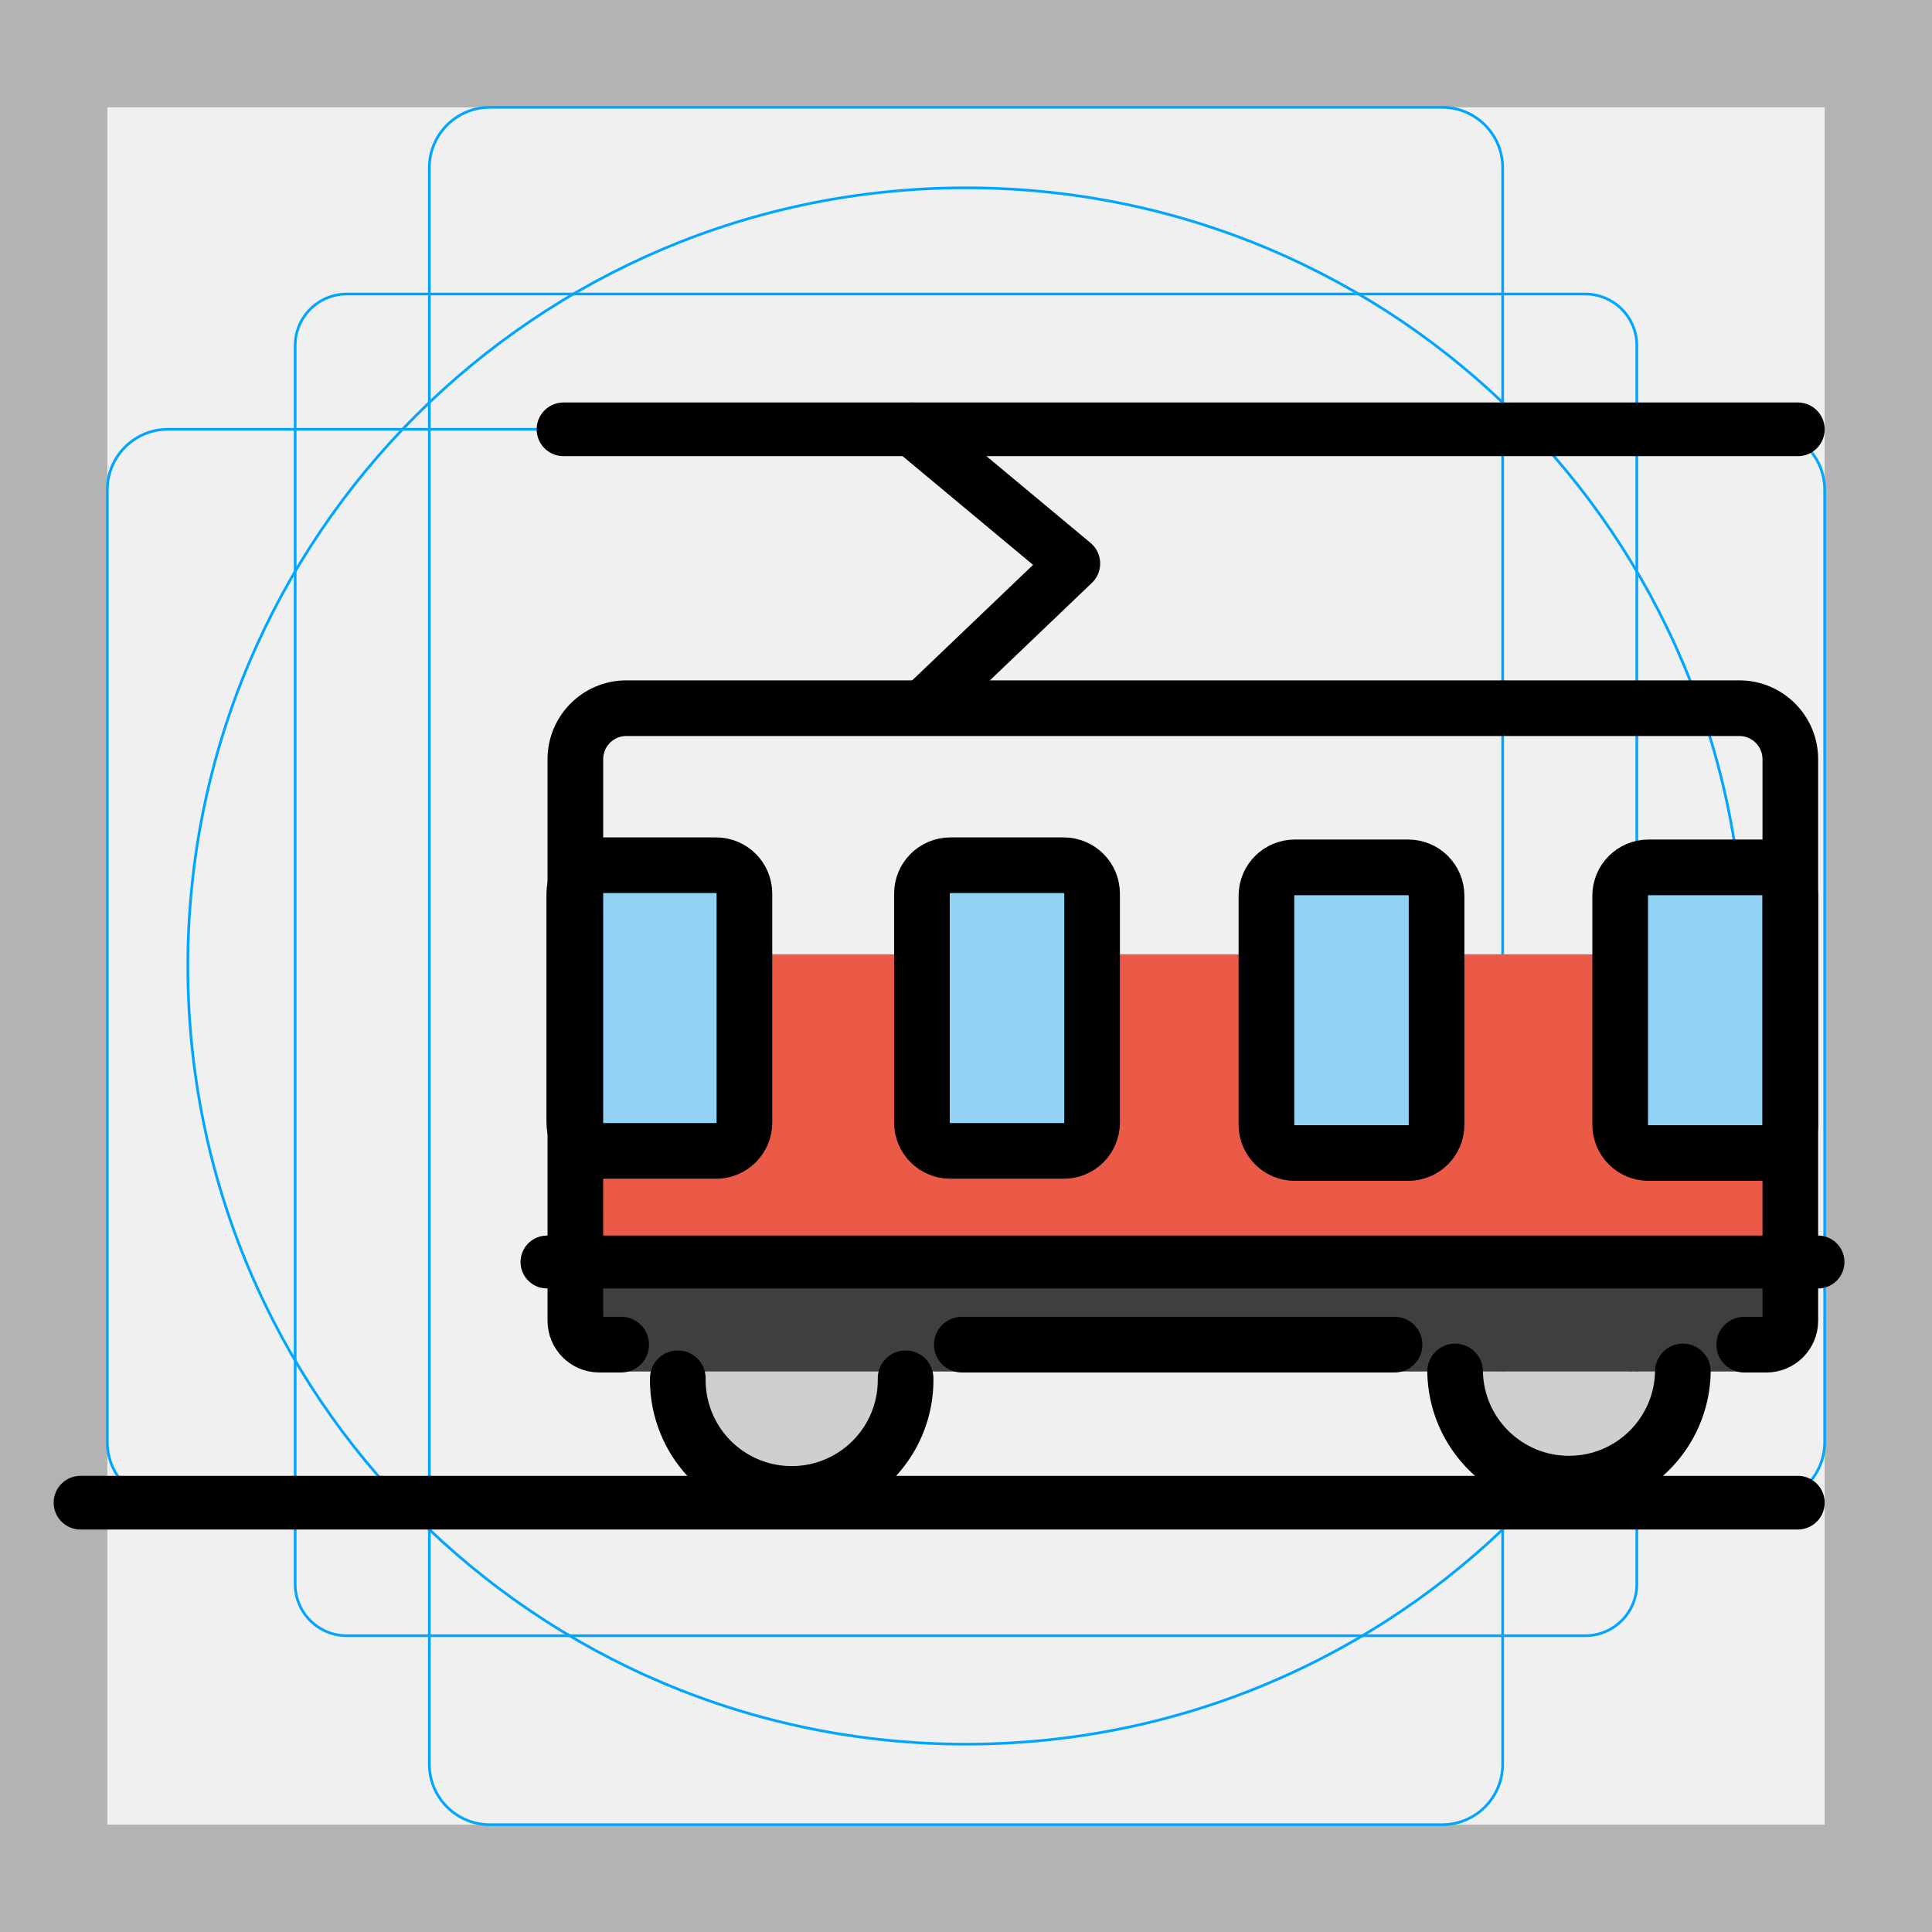
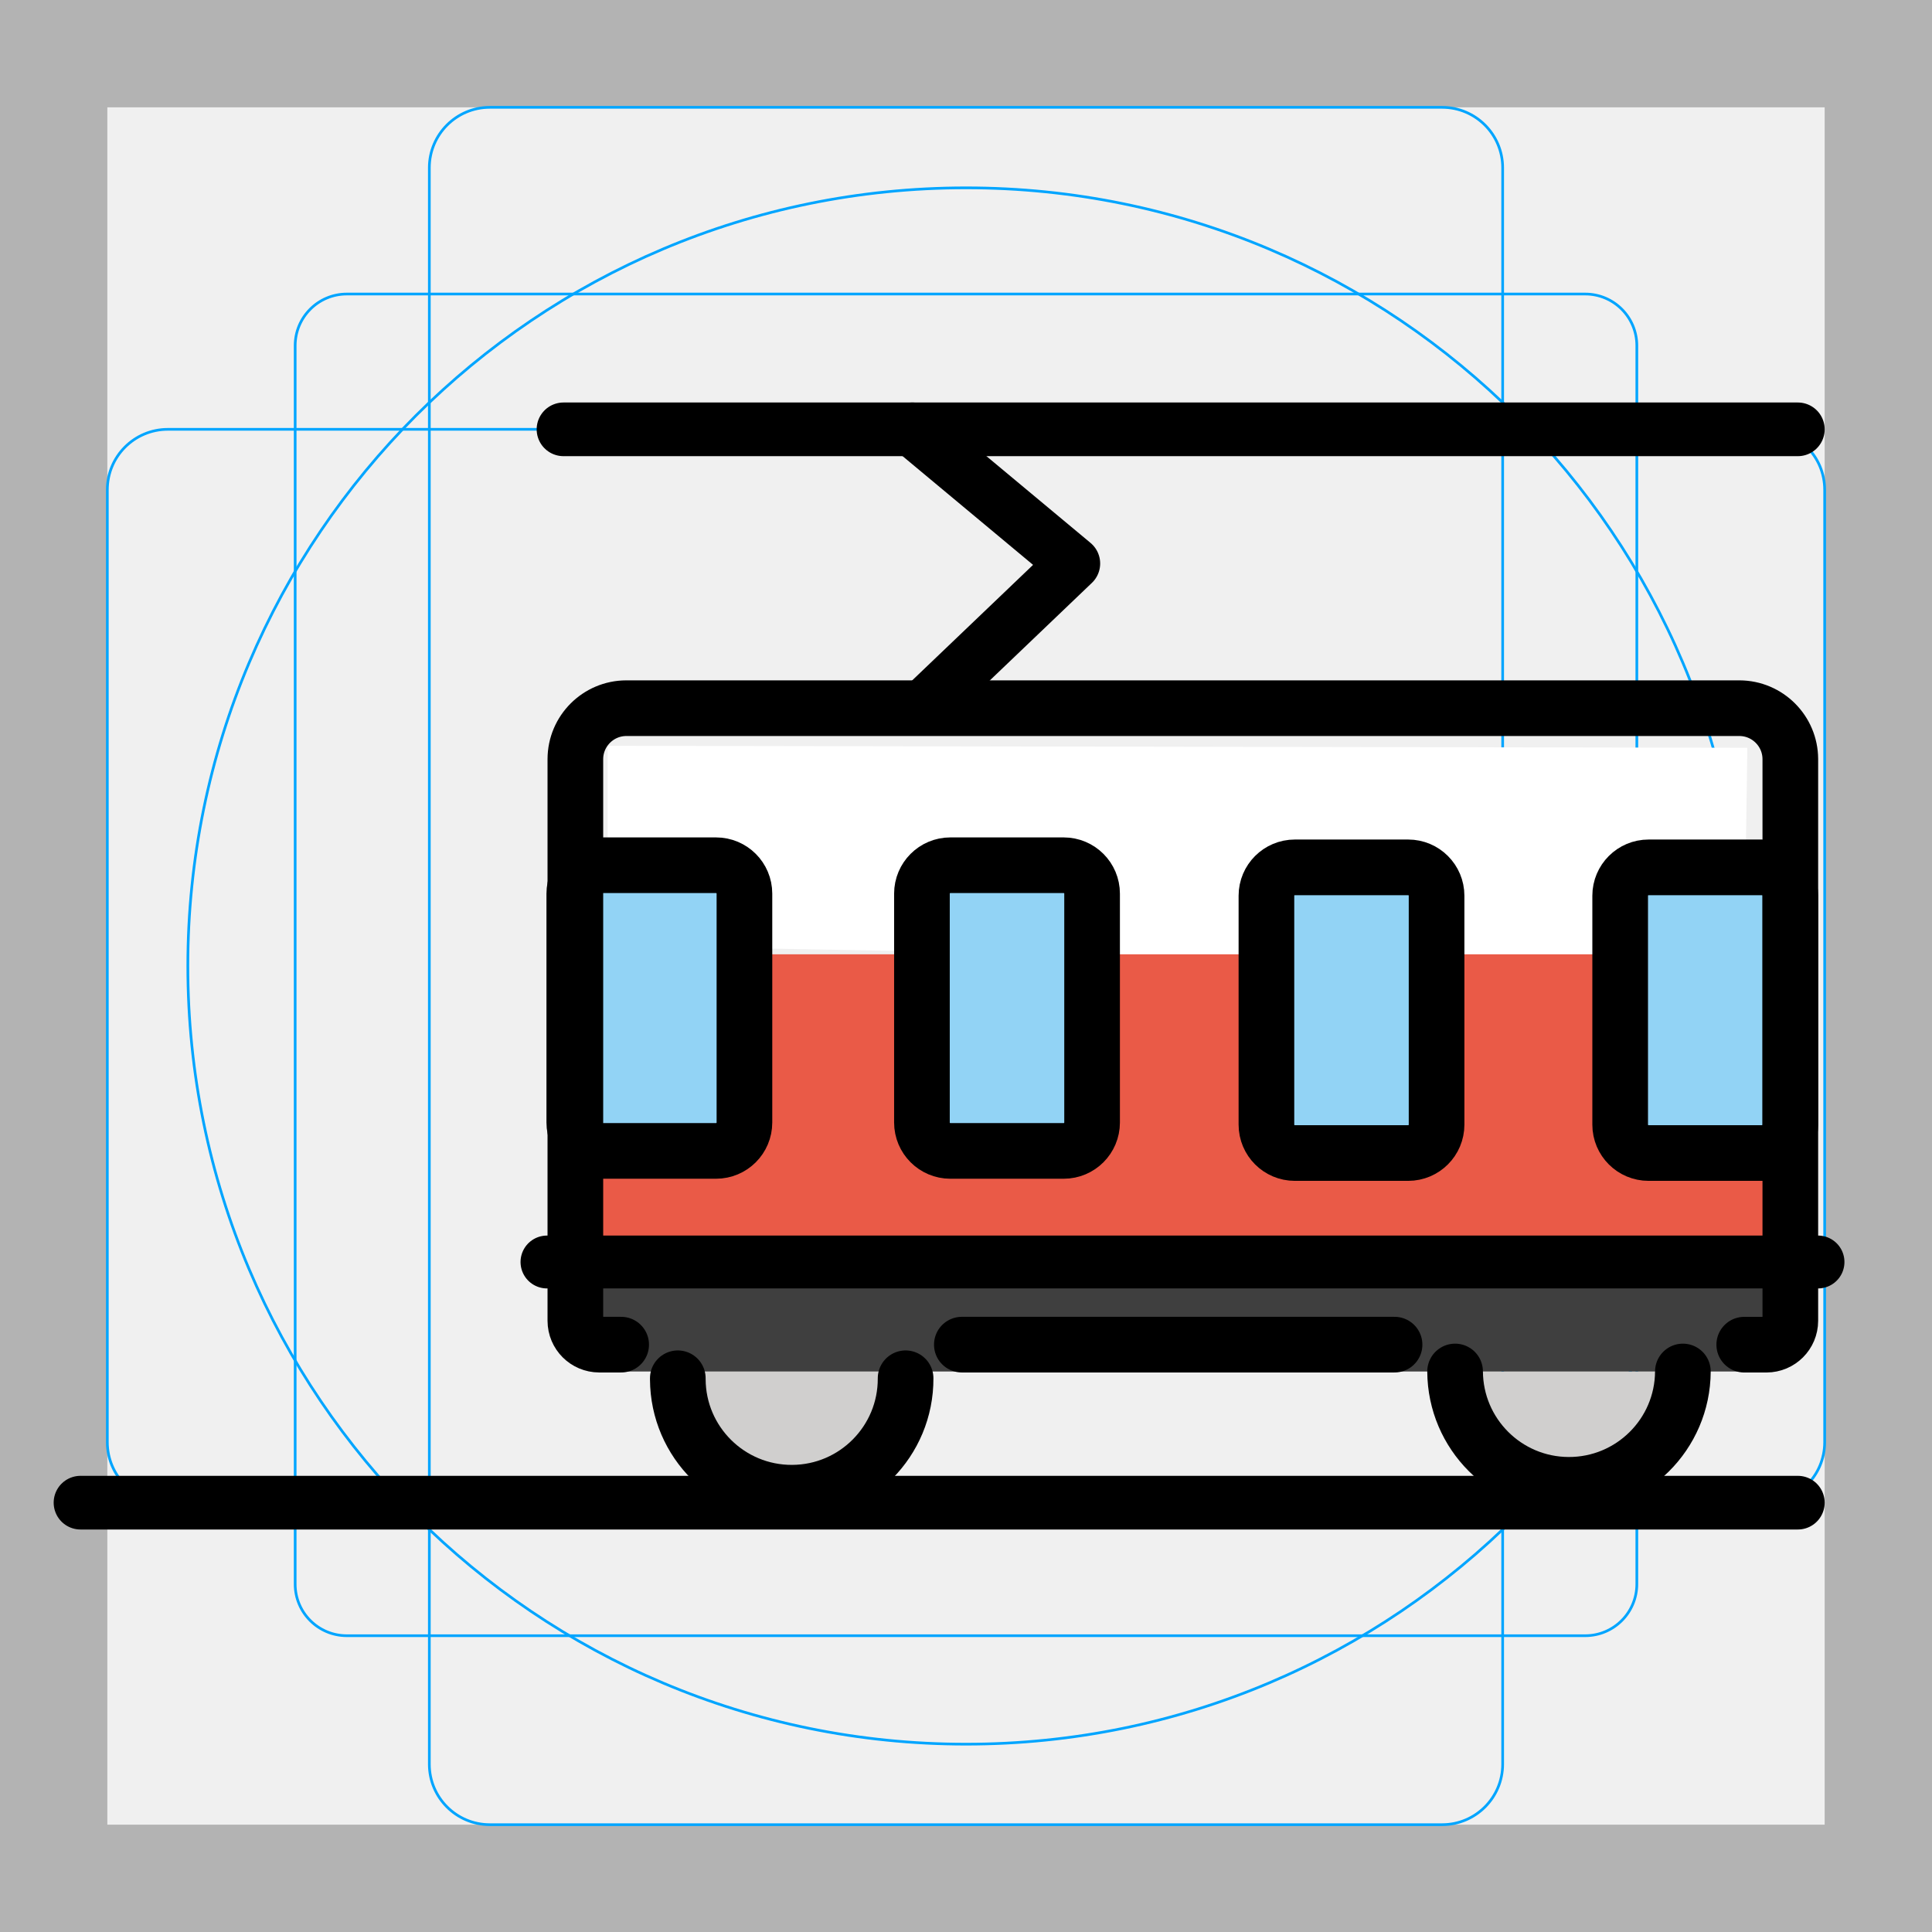
<svg xmlns="http://www.w3.org/2000/svg" id="emoji" viewBox="0 0 72 72">
  <g id="grid">
-     <path fill="#b3b3b3" d="M68,4V68H4V4H68m4-4H0V72H72V0Z" />
-     <path fill="none" stroke="#00a5ff" stroke-miterlimit="10" stroke-width="0.1" d="M12.923,10.958H59.077A1.923,1.923,0,0,1,61,12.881V59.035a1.923,1.923,0,0,1-1.923,1.923H12.923A1.923,1.923,0,0,1,11,59.035V12.881A1.923,1.923,0,0,1,12.923,10.958Z" />
-     <rect x="16" y="4" rx="2.254" ry="2.254" width="40" height="64" fill="none" stroke="#00a5ff" stroke-miterlimit="10" stroke-width="0.1" />
-     <rect x="16" y="4" rx="2.254" ry="2.254" width="40" height="64" transform="translate(72) rotate(90)" fill="none" stroke="#00a5ff" stroke-miterlimit="10" stroke-width="0.1" />
-     <circle cx="36" cy="36" r="29" fill="none" stroke="#00a5ff" stroke-miterlimit="10" stroke-width="0.1" />
+     <path d="m68,4v64H4V4h64m4-4H0v72h72V0Z" fill="#b3b3b3" />
+     <path d="m12.923,10.958h46.154c1.062,0,1.923.861,1.923,1.923h0v46.154c0,1.062-.861,1.923-1.923,1.923H12.923c-1.062,0-1.923-.861-1.923-1.923h0V12.881c0-1.062.861-1.923,1.923-1.923h0Z" fill="none" stroke="#00a5ff" stroke-miterlimit="10" stroke-width=".1" />
+     <rect x="16" y="4" width="40" height="64" rx="2.254" ry="2.254" fill="none" stroke="#00a5ff" stroke-miterlimit="10" stroke-width=".1" />
+     <rect x="4" y="16" width="64" height="40" rx="2.254" ry="2.254" fill="none" stroke="#00a5ff" stroke-miterlimit="10" stroke-width=".1" />
+     <circle cx="36" cy="36" r="29" fill="none" stroke="#00a5ff" stroke-miterlimit="10" stroke-width=".1" />
  </g>
  <g id="color">
+     <polygon points="22.645 27.793 22.645 35.244 65 36 65.118 27.867 22.645 27.793" fill="#fff" />
    <rect x="21.526" y="35.564" width="45.278" height="12.025" fill="#ea5a47" />
-     <rect x="34.358" y="32.235" rx="1.058" ry="1.058" width="6.341" height="10.646" fill="#92d3f5" />
-     <rect x="21.402" y="32.235" rx="1.058" ry="1.058" width="6.341" height="10.646" fill="#92d3f5" />
-     <rect x="47.368" y="32.235" rx="1.058" ry="1.058" width="6.341" height="10.646" fill="#92d3f5" />
-     <rect x="60.379" y="32.235" rx="1.058" ry="1.058" width="6.341" height="10.646" fill="#92d3f5" />
-     <path fill="#d0cfce" d="M33.749,51.111a4.245,4.245,0,0,1-8.489,0" />
-     <path fill="#d0cfce" d="M62.716,51.111a4.245,4.245,0,0,1-8.489,0" />
+     <rect x="34.358" y="32.235" width="6.341" height="10.646" rx="1.058" ry="1.058" fill="#92d3f5" />
+     <rect x="21.402" y="32.235" width="6.341" height="10.646" rx="1.058" ry="1.058" fill="#92d3f5" />
+     <rect x="47.368" y="32.235" width="6.341" height="10.646" rx="1.058" ry="1.058" fill="#92d3f5" />
+     <rect x="60.379" y="32.235" width="6.341" height="10.646" rx="1.058" ry="1.058" fill="#92d3f5" />
+     <path d="m33.749,51.111c-.011,2.344-1.921,4.235-4.265,4.224-2.328-.011-4.212-1.896-4.224-4.224" fill="#d0cfce" />
+     <path d="m62.716,51.111c-.011,2.344-1.921,4.235-4.265,4.224-2.328-.011-4.212-1.896-4.224-4.224" fill="#d0cfce" />
    <rect x="22.196" y="47.049" width="43.938" height="4.063" fill="#3f3f3f" />
  </g>
  <g id="line">
-     <line x1="3" x2="67" y1="56" y2="56" stroke="#000" stroke-linecap="round" stroke-linejoin="round" stroke-width="2" />
-     <line x1="21" x2="67" y1="16" y2="16" fill="none" stroke="#000" stroke-linecap="round" stroke-linejoin="round" stroke-width="2" />
-     <polyline fill="none" stroke="#000" stroke-linecap="round" stroke-linejoin="round" stroke-width="2" points="34.358 26.392 40 21 34 16" />
-     <path fill="none" stroke="#000" stroke-linecap="round" stroke-miterlimit="10" stroke-width="2.074" d="M23.149,50.111H22.33a.891.891,0,0,1-.888-.888V28.289a1.902,1.902,0,0,1,1.897-1.897H64.823a1.902,1.902,0,0,1,1.897,1.897V49.224a.891.891,0,0,1-.888.888h-.829" />
-     <line x1="51.971" x2="35.845" y1="50.111" y2="50.111" fill="none" stroke="#000" stroke-linecap="round" stroke-miterlimit="10" stroke-width="2.074" />
-     <path fill="none" stroke="#000" stroke-linecap="round" stroke-miterlimit="10" stroke-width="2.074" d="M33.749,51.364a4.245,4.245,0,1,1-8.489,0" />
-     <path fill="none" stroke="#000" stroke-linecap="round" stroke-miterlimit="10" stroke-width="2.074" d="M62.716,51.111a4.245,4.245,0,0,1-8.489,0" />
-     <rect x="34.358" y="32.245" rx="1.058" ry="1.058" width="6.341" height="10.646" fill="none" stroke="#000" stroke-linecap="round" stroke-miterlimit="10" stroke-width="2.074" />
-     <rect x="21.402" y="32.245" rx="1.058" ry="1.058" width="6.341" height="10.646" fill="none" stroke="#000" stroke-linecap="round" stroke-miterlimit="10" stroke-width="2.074" />
-     <rect x="47.196" y="32.324" rx="1.058" ry="1.058" width="6.341" height="10.646" fill="none" stroke="#000" stroke-linecap="round" stroke-miterlimit="10" stroke-width="2.074" />
-     <rect x="60.379" y="32.324" rx="1.058" ry="1.058" width="6.341" height="10.646" fill="none" stroke="#000" stroke-linecap="round" stroke-miterlimit="10" stroke-width="2.074" />
-     <line x1="20.384" x2="67.752" y1="47.031" y2="47.031" fill="none" stroke="#000" stroke-linecap="round" stroke-miterlimit="10" stroke-width="1.97" />
+     <line x1="3" y1="56" x2="67" y2="56" fill="none" stroke="#000" stroke-linecap="round" stroke-linejoin="round" stroke-width="2" />
+     <line x1="21" y1="16" x2="67" y2="16" fill="none" stroke="#000" stroke-linecap="round" stroke-linejoin="round" stroke-width="2" />
+     <polyline points="34.358 26.392 40 21 34 16" fill="none" stroke="#000" stroke-linecap="round" stroke-linejoin="round" stroke-width="2" />
+     <path d="m23.149,50.111h-.819c-.49-.001-.887-.398-.888-.888v-20.934c.003-1.046.851-1.894,1.897-1.897h41.484c1.046.003,1.894.851,1.897,1.897v20.935c-.001.49-.398.887-.888.888h-.829" fill="none" stroke="#000" stroke-linecap="round" stroke-miterlimit="10" stroke-width="2.074" />
+     <line x1="51.971" y1="50.111" x2="35.845" y2="50.111" fill="none" stroke="#000" stroke-linecap="round" stroke-miterlimit="10" stroke-width="2.074" />
+     <path d="m33.749,51.364c.011,2.344-1.88,4.254-4.224,4.265-2.344.011-4.254-1.88-4.265-4.224,0-.014,0-.028,0-.041" fill="none" stroke="#000" stroke-linecap="round" stroke-miterlimit="10" stroke-width="2.074" />
+     <path d="m62.716,51.111c-.011,2.344-1.921,4.235-4.265,4.224-2.328-.011-4.212-1.896-4.224-4.224" fill="none" stroke="#000" stroke-linecap="round" stroke-miterlimit="10" stroke-width="2.074" />
+     <rect x="34.358" y="32.245" width="6.341" height="10.646" rx="1.058" ry="1.058" fill="none" stroke="#000" stroke-linecap="round" stroke-miterlimit="10" stroke-width="2.074" />
+     <rect x="21.402" y="32.245" width="6.341" height="10.646" rx="1.058" ry="1.058" fill="none" stroke="#000" stroke-linecap="round" stroke-miterlimit="10" stroke-width="2.074" />
+     <rect x="47.196" y="32.324" width="6.341" height="10.646" rx="1.058" ry="1.058" fill="none" stroke="#000" stroke-linecap="round" stroke-miterlimit="10" stroke-width="2.074" />
+     <rect x="60.379" y="32.324" width="6.341" height="10.646" rx="1.058" ry="1.058" fill="none" stroke="#000" stroke-linecap="round" stroke-miterlimit="10" stroke-width="2.074" />
+     <line x1="20.384" y1="47.031" x2="67.752" y2="47.031" fill="none" stroke="#000" stroke-linecap="round" stroke-miterlimit="10" stroke-width="1.97" />
  </g>
</svg>
